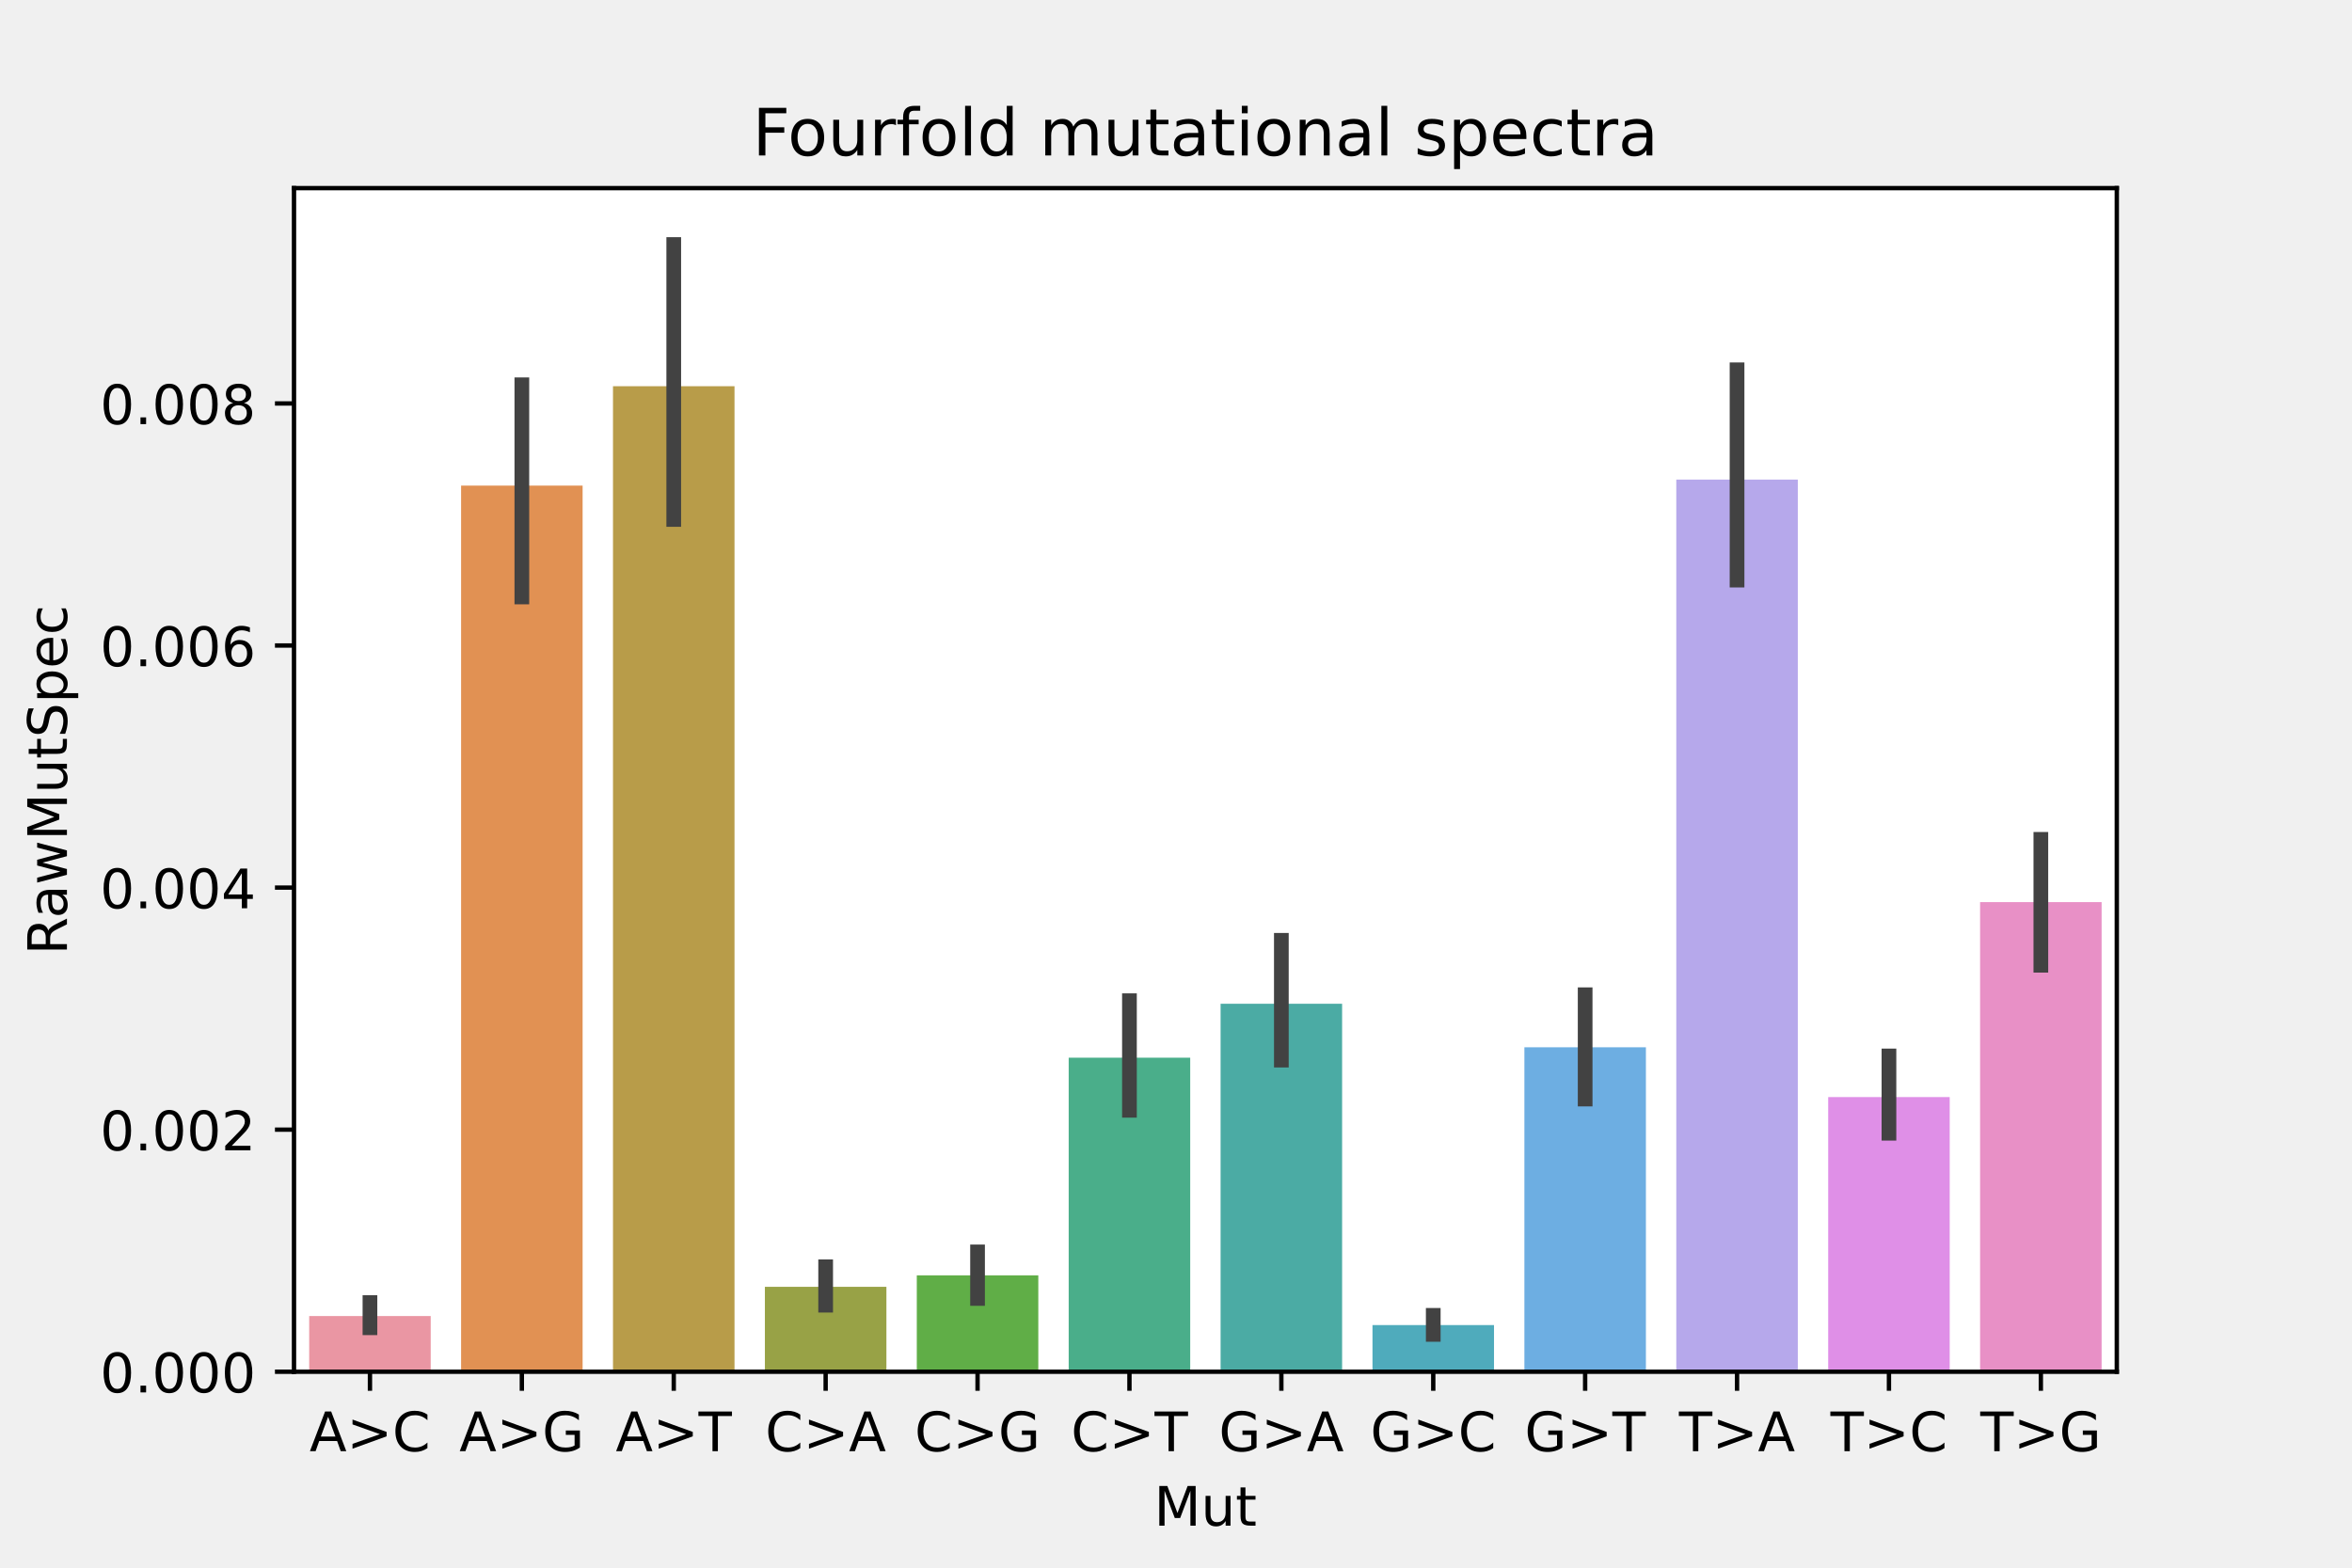
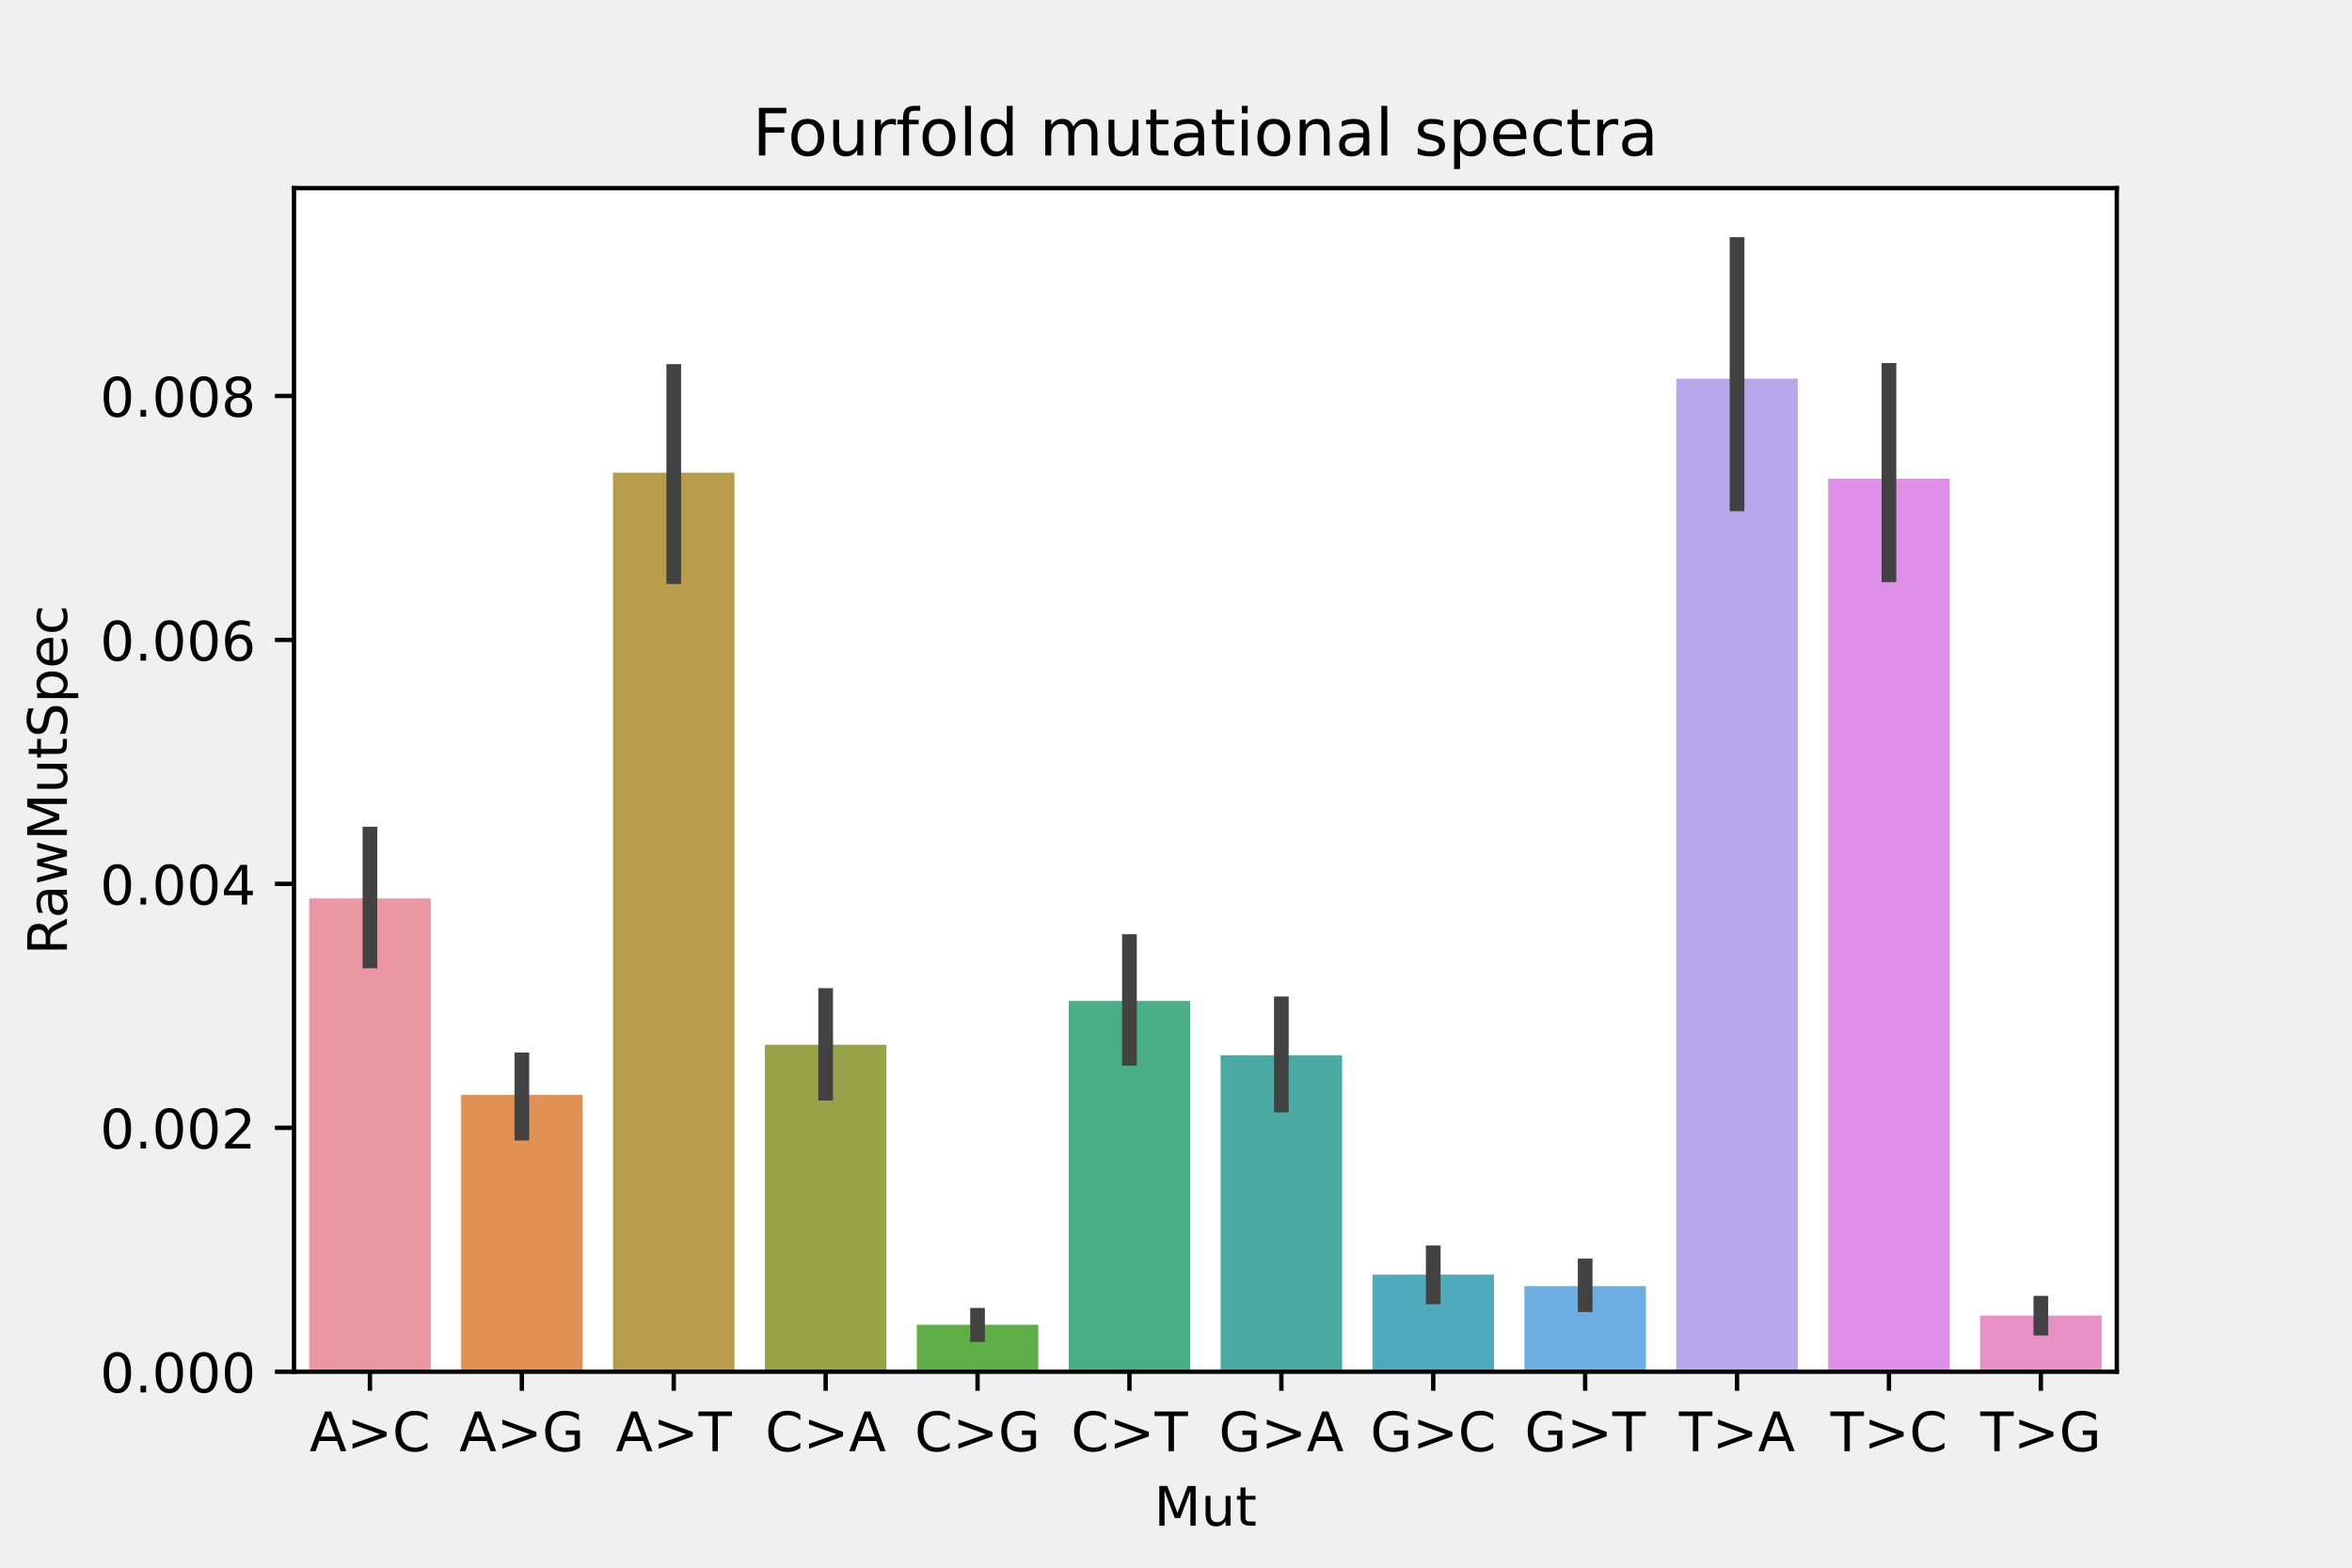
<svg xmlns="http://www.w3.org/2000/svg" xmlns:xlink="http://www.w3.org/1999/xlink" width="432pt" height="288pt" viewBox="0 0 432 288" version="1.1">
  <defs>
    <style type="text/css">*{stroke-linejoin: round; stroke-linecap: butt}</style>
  </defs>
  <g id="figure_1">
    <g id="patch_1">
      <path d="M 0 288  L 432 288  L 432 0  L 0 0  L 0 288  z " style="fill: none" />
    </g>
    <g id="axes_1">
      <g id="patch_2">
        <path d="M 54 252  L 388.8 252  L 388.8 34.56  L 54 34.56  z " style="fill: #ffffff" />
      </g>
      <g id="patch_3">
-         <path d="M 56.79 252  L 79.11 252  L 79.11 241.77  L 56.79 241.77  z " clip-path="url(#p36a9409d57)" style="fill: #ea96a3" />
+         <path d="M 56.79 252  L 79.11 252  L 79.11 165.054  L 56.79 165.054  z " clip-path="url(#p5a1954de8c)" style="fill: #ea96a3" />
      </g>
      <g id="patch_4">
-         <path d="M 84.69 252  L 107.01 252  L 107.01 89.209  L 84.69 89.209  z " clip-path="url(#p36a9409d57)" style="fill: #e19153" />
+         <path d="M 84.69 252  L 107.01 252  L 107.01 201.147  L 84.69 201.147  z " clip-path="url(#p5a1954de8c)" style="fill: #e19153" />
      </g>
      <g id="patch_5">
-         <path d="M 112.59 252  L 134.91 252  L 134.91 70.956  L 112.59 70.956  z " clip-path="url(#p36a9409d57)" style="fill: #b89c49" />
+         <path d="M 112.59 252  L 134.91 252  L 134.91 86.834  L 112.59 86.834  z " clip-path="url(#p5a1954de8c)" style="fill: #b89c49" />
      </g>
      <g id="patch_6">
-         <path d="M 140.49 252  L 162.81 252  L 162.81 236.399  L 140.49 236.399  z " clip-path="url(#p36a9409d57)" style="fill: #98a246" />
+         <path d="M 140.49 252  L 162.81 252  L 162.81 191.937  L 140.49 191.937  z " clip-path="url(#p5a1954de8c)" style="fill: #98a246" />
      </g>
      <g id="patch_7">
-         <path d="M 168.39 252  L 190.71 252  L 190.71 234.299  L 168.39 234.299  z " clip-path="url(#p36a9409d57)" style="fill: #60ae47" />
+         <path d="M 168.39 252  L 190.71 252  L 190.71 243.368  L 168.39 243.368  z " clip-path="url(#p5a1954de8c)" style="fill: #60ae47" />
      </g>
      <g id="patch_8">
-         <path d="M 196.29 252  L 218.61 252  L 218.61 194.308  L 196.29 194.308  z " clip-path="url(#p36a9409d57)" style="fill: #4aae8a" />
+         <path d="M 196.29 252  L 218.61 252  L 218.61 183.883  L 196.29 183.883  z " clip-path="url(#p5a1954de8c)" style="fill: #4aae8a" />
      </g>
      <g id="patch_9">
-         <path d="M 224.19 252  L 246.51 252  L 246.51 184.406  L 224.19 184.406  z " clip-path="url(#p36a9409d57)" style="fill: #4baba4" />
+         <path d="M 224.19 252  L 246.51 252  L 246.51 193.862  L 224.19 193.862  z " clip-path="url(#p5a1954de8c)" style="fill: #4baba4" />
      </g>
      <g id="patch_10">
-         <path d="M 252.09 252  L 274.41 252  L 274.41 243.434  L 252.09 243.434  z " clip-path="url(#p36a9409d57)" style="fill: #4fabbc" />
+         <path d="M 252.09 252  L 274.41 252  L 274.41 234.162  L 252.09 234.162  z " clip-path="url(#p5a1954de8c)" style="fill: #4fabbc" />
      </g>
      <g id="patch_11">
-         <path d="M 279.99 252  L 302.31 252  L 302.31 192.398  L 279.99 192.398  z " clip-path="url(#p36a9409d57)" style="fill: #6daee2" />
+         <path d="M 279.99 252  L 302.31 252  L 302.31 236.278  L 279.99 236.278  z " clip-path="url(#p5a1954de8c)" style="fill: #6daee2" />
      </g>
      <g id="patch_12">
-         <path d="M 307.89 252  L 330.21 252  L 330.21 88.1  L 307.89 88.1  z " clip-path="url(#p36a9409d57)" style="fill: #b6a8eb" />
+         <path d="M 307.89 252  L 330.21 252  L 330.21 69.557  L 307.89 69.557  z " clip-path="url(#p5a1954de8c)" style="fill: #b6a8eb" />
      </g>
      <g id="patch_13">
-         <path d="M 335.79 252  L 358.11 252  L 358.11 201.537  L 335.79 201.537  z " clip-path="url(#p36a9409d57)" style="fill: #df8fe7" />
+         <path d="M 335.79 252  L 358.11 252  L 358.11 87.951  L 335.79 87.951  z " clip-path="url(#p5a1954de8c)" style="fill: #df8fe7" />
      </g>
      <g id="patch_14">
-         <path d="M 363.69 252  L 386.01 252  L 386.01 165.721  L 363.69 165.721  z " clip-path="url(#p36a9409d57)" style="fill: #e890c6" />
+         <path d="M 363.69 252  L 386.01 252  L 386.01 241.691  L 363.69 241.691  z " clip-path="url(#p5a1954de8c)" style="fill: #e890c6" />
      </g>
      <g id="matplotlib.axis_1">
        <g id="xtick_1">
          <g id="line2d_1">
            <defs>
-               <path id="m25a765c73e" d="M 0 0  L 0 3.5  " style="stroke: #000000; stroke-width: 0.8" />
+               <path id="m7dcb894be3" d="M 0 0  L 0 3.5  " style="stroke: #000000; stroke-width: 0.8" />
            </defs>
            <g>
-               <use xlink:href="#m25a765c73e" x="67.95" y="252" style="stroke: #000000; stroke-width: 0.8" />
+               <use xlink:href="#m7dcb894be3" x="67.95" y="252" style="stroke: #000000; stroke-width: 0.8" />
            </g>
          </g>
          <g id="text_1">
            <g transform="translate(56.84844 266.5984)scale(0.1 -0.1)">
              <defs>
                <path id="DejaVuSans-41" d="M 2188 4044  L 1331 1722  L 3047 1722  L 2188 4044  z M 1831 4666  L 2547 4666  L 4325 0  L 3669 0  L 3244 1197  L 1141 1197  L 716 0  L 50 0  L 1831 4666  z " transform="scale(0.015625)" />
                <path id="DejaVuSans-3e" d="M 678 3150  L 678 3719  L 4684 2266  L 4684 1747  L 678 294  L 678 863  L 3897 2003  L 678 3150  z " transform="scale(0.015625)" />
                <path id="DejaVuSans-43" d="M 4122 4306  L 4122 3641  Q 3803 3938 3442 4084  Q 3081 4231 2675 4231  Q 1875 4231 1450 3742  Q 1025 3253 1025 2328  Q 1025 1406 1450 917  Q 1875 428 2675 428  Q 3081 428 3442 575  Q 3803 722 4122 1019  L 4122 359  Q 3791 134 3420 21  Q 3050 -91 2638 -91  Q 1578 -91 968 557  Q 359 1206 359 2328  Q 359 3453 968 4101  Q 1578 4750 2638 4750  Q 3056 4750 3426 4639  Q 3797 4528 4122 4306  z " transform="scale(0.015625)" />
              </defs>
              <use xlink:href="#DejaVuSans-41" />
              <use xlink:href="#DejaVuSans-3e" x="68.408" />
              <use xlink:href="#DejaVuSans-43" x="152.197" />
            </g>
          </g>
        </g>
        <g id="xtick_2">
          <g id="line2d_2">
            <g>
-               <use xlink:href="#m25a765c73e" x="95.85" y="252" style="stroke: #000000; stroke-width: 0.8" />
+               <use xlink:href="#m7dcb894be3" x="95.85" y="252" style="stroke: #000000; stroke-width: 0.8" />
            </g>
          </g>
          <g id="text_2">
            <g transform="translate(84.36562 266.5984)scale(0.1 -0.1)">
              <defs>
                <path id="DejaVuSans-47" d="M 3809 666  L 3809 1919  L 2778 1919  L 2778 2438  L 4434 2438  L 4434 434  Q 4069 175 3628 42  Q 3188 -91 2688 -91  Q 1594 -91 976 548  Q 359 1188 359 2328  Q 359 3472 976 4111  Q 1594 4750 2688 4750  Q 3144 4750 3555 4637  Q 3966 4525 4313 4306  L 4313 3634  Q 3963 3931 3569 4081  Q 3175 4231 2741 4231  Q 1884 4231 1454 3753  Q 1025 3275 1025 2328  Q 1025 1384 1454 906  Q 1884 428 2741 428  Q 3075 428 3337 486  Q 3600 544 3809 666  z " transform="scale(0.015625)" />
              </defs>
              <use xlink:href="#DejaVuSans-41" />
              <use xlink:href="#DejaVuSans-3e" x="68.408" />
              <use xlink:href="#DejaVuSans-47" x="152.197" />
            </g>
          </g>
        </g>
        <g id="xtick_3">
          <g id="line2d_3">
            <g>
-               <use xlink:href="#m25a765c73e" x="123.75" y="252" style="stroke: #000000; stroke-width: 0.8" />
+               <use xlink:href="#m7dcb894be3" x="123.75" y="252" style="stroke: #000000; stroke-width: 0.8" />
            </g>
          </g>
          <g id="text_3">
            <g transform="translate(113.0859 266.5984)scale(0.1 -0.1)">
              <defs>
                <path id="DejaVuSans-54" d="M -19 4666  L 3928 4666  L 3928 4134  L 2272 4134  L 2272 0  L 1638 0  L 1638 4134  L -19 4134  L -19 4666  z " transform="scale(0.015625)" />
              </defs>
              <use xlink:href="#DejaVuSans-41" />
              <use xlink:href="#DejaVuSans-3e" x="68.408" />
              <use xlink:href="#DejaVuSans-54" x="152.197" />
            </g>
          </g>
        </g>
        <g id="xtick_4">
          <g id="line2d_4">
            <g>
-               <use xlink:href="#m25a765c73e" x="151.65" y="252" style="stroke: #000000; stroke-width: 0.8" />
+               <use xlink:href="#m7dcb894be3" x="151.65" y="252" style="stroke: #000000; stroke-width: 0.8" />
            </g>
          </g>
          <g id="text_4">
            <g transform="translate(140.5484 266.5984)scale(0.1 -0.1)">
              <use xlink:href="#DejaVuSans-43" />
              <use xlink:href="#DejaVuSans-3e" x="69.824" />
              <use xlink:href="#DejaVuSans-41" x="153.613" />
            </g>
          </g>
        </g>
        <g id="xtick_5">
          <g id="line2d_5">
            <g>
-               <use xlink:href="#m25a765c73e" x="179.55" y="252" style="stroke: #000000; stroke-width: 0.8" />
+               <use xlink:href="#m7dcb894be3" x="179.55" y="252" style="stroke: #000000; stroke-width: 0.8" />
            </g>
          </g>
          <g id="text_5">
            <g transform="translate(167.9945 266.5984)scale(0.1 -0.1)">
              <use xlink:href="#DejaVuSans-43" />
              <use xlink:href="#DejaVuSans-3e" x="69.824" />
              <use xlink:href="#DejaVuSans-47" x="153.613" />
            </g>
          </g>
        </g>
        <g id="xtick_6">
          <g id="line2d_6">
            <g>
-               <use xlink:href="#m25a765c73e" x="207.45" y="252" style="stroke: #000000; stroke-width: 0.8" />
+               <use xlink:href="#m7dcb894be3" x="207.45" y="252" style="stroke: #000000; stroke-width: 0.8" />
            </g>
          </g>
          <g id="text_6">
            <g transform="translate(196.7148 266.5984)scale(0.1 -0.1)">
              <use xlink:href="#DejaVuSans-43" />
              <use xlink:href="#DejaVuSans-3e" x="69.824" />
              <use xlink:href="#DejaVuSans-54" x="153.613" />
            </g>
          </g>
        </g>
        <g id="xtick_7">
          <g id="line2d_7">
            <g>
-               <use xlink:href="#m25a765c73e" x="235.35" y="252" style="stroke: #000000; stroke-width: 0.8" />
+               <use xlink:href="#m7dcb894be3" x="235.35" y="252" style="stroke: #000000; stroke-width: 0.8" />
            </g>
          </g>
          <g id="text_7">
            <g transform="translate(223.8656 266.5984)scale(0.1 -0.1)">
              <use xlink:href="#DejaVuSans-47" />
              <use xlink:href="#DejaVuSans-3e" x="77.49" />
              <use xlink:href="#DejaVuSans-41" x="161.279" />
            </g>
          </g>
        </g>
        <g id="xtick_8">
          <g id="line2d_8">
            <g>
-               <use xlink:href="#m25a765c73e" x="263.25" y="252" style="stroke: #000000; stroke-width: 0.8" />
+               <use xlink:href="#m7dcb894be3" x="263.25" y="252" style="stroke: #000000; stroke-width: 0.8" />
            </g>
          </g>
          <g id="text_8">
            <g transform="translate(251.6945 266.5984)scale(0.1 -0.1)">
              <use xlink:href="#DejaVuSans-47" />
              <use xlink:href="#DejaVuSans-3e" x="77.49" />
              <use xlink:href="#DejaVuSans-43" x="161.279" />
            </g>
          </g>
        </g>
        <g id="xtick_9">
          <g id="line2d_9">
            <g>
-               <use xlink:href="#m25a765c73e" x="291.15" y="252" style="stroke: #000000; stroke-width: 0.8" />
+               <use xlink:href="#m7dcb894be3" x="291.15" y="252" style="stroke: #000000; stroke-width: 0.8" />
            </g>
          </g>
          <g id="text_9">
            <g transform="translate(280.032 266.5984)scale(0.1 -0.1)">
              <use xlink:href="#DejaVuSans-47" />
              <use xlink:href="#DejaVuSans-3e" x="77.49" />
              <use xlink:href="#DejaVuSans-54" x="161.279" />
            </g>
          </g>
        </g>
        <g id="xtick_10">
          <g id="line2d_10">
            <g>
-               <use xlink:href="#m25a765c73e" x="319.05" y="252" style="stroke: #000000; stroke-width: 0.8" />
+               <use xlink:href="#m7dcb894be3" x="319.05" y="252" style="stroke: #000000; stroke-width: 0.8" />
            </g>
          </g>
          <g id="text_10">
            <g transform="translate(308.3859 266.5984)scale(0.1 -0.1)">
              <use xlink:href="#DejaVuSans-54" />
              <use xlink:href="#DejaVuSans-3e" x="61.084" />
              <use xlink:href="#DejaVuSans-41" x="144.873" />
            </g>
          </g>
        </g>
        <g id="xtick_11">
          <g id="line2d_11">
            <g>
-               <use xlink:href="#m25a765c73e" x="346.95" y="252" style="stroke: #000000; stroke-width: 0.8" />
+               <use xlink:href="#m7dcb894be3" x="346.95" y="252" style="stroke: #000000; stroke-width: 0.8" />
            </g>
          </g>
          <g id="text_11">
            <g transform="translate(336.2148 266.5984)scale(0.1 -0.1)">
              <use xlink:href="#DejaVuSans-54" />
              <use xlink:href="#DejaVuSans-3e" x="61.084" />
              <use xlink:href="#DejaVuSans-43" x="144.873" />
            </g>
          </g>
        </g>
        <g id="xtick_12">
          <g id="line2d_12">
            <g>
-               <use xlink:href="#m25a765c73e" x="374.85" y="252" style="stroke: #000000; stroke-width: 0.8" />
+               <use xlink:href="#m7dcb894be3" x="374.85" y="252" style="stroke: #000000; stroke-width: 0.8" />
            </g>
          </g>
          <g id="text_12">
            <g transform="translate(363.732 266.5984)scale(0.1 -0.1)">
              <use xlink:href="#DejaVuSans-54" />
              <use xlink:href="#DejaVuSans-3e" x="61.084" />
              <use xlink:href="#DejaVuSans-47" x="144.873" />
            </g>
          </g>
        </g>
        <g id="text_13">
          <g transform="translate(211.957 280.2766)scale(0.1 -0.1)">
            <defs>
              <path id="DejaVuSans-4d" d="M 628 4666  L 1569 4666  L 2759 1491  L 3956 4666  L 4897 4666  L 4897 0  L 4281 0  L 4281 4097  L 3078 897  L 2444 897  L 1241 4097  L 1241 0  L 628 0  L 628 4666  z " transform="scale(0.015625)" />
              <path id="DejaVuSans-75" d="M 544 1381  L 544 3500  L 1119 3500  L 1119 1403  Q 1119 906 1312 657  Q 1506 409 1894 409  Q 2359 409 2629 706  Q 2900 1003 2900 1516  L 2900 3500  L 3475 3500  L 3475 0  L 2900 0  L 2900 538  Q 2691 219 2414 64  Q 2138 -91 1772 -91  Q 1169 -91 856 284  Q 544 659 544 1381  z M 1991 3584  L 1991 3584  z " transform="scale(0.015625)" />
              <path id="DejaVuSans-74" d="M 1172 4494  L 1172 3500  L 2356 3500  L 2356 3053  L 1172 3053  L 1172 1153  Q 1172 725 1289 603  Q 1406 481 1766 481  L 2356 481  L 2356 0  L 1766 0  Q 1100 0 847 248  Q 594 497 594 1153  L 594 3053  L 172 3053  L 172 3500  L 594 3500  L 594 4494  L 1172 4494  z " transform="scale(0.015625)" />
            </defs>
            <use xlink:href="#DejaVuSans-4d" />
            <use xlink:href="#DejaVuSans-75" x="86.279" />
            <use xlink:href="#DejaVuSans-74" x="149.658" />
          </g>
        </g>
      </g>
      <g id="matplotlib.axis_2">
        <g id="ytick_1">
          <g id="line2d_13">
            <defs>
-               <path id="m5291792d35" d="M 0 0  L -3.5 0  " style="stroke: #000000; stroke-width: 0.8" />
+               <path id="md2669fe98a" d="M 0 0  L -3.5 0  " style="stroke: #000000; stroke-width: 0.8" />
            </defs>
            <g>
-               <use xlink:href="#m5291792d35" x="54" y="252" style="stroke: #000000; stroke-width: 0.8" />
+               <use xlink:href="#md2669fe98a" x="54" y="252" style="stroke: #000000; stroke-width: 0.8" />
            </g>
          </g>
          <g id="text_14">
            <g transform="translate(18.37187 255.7992)scale(0.1 -0.1)">
              <defs>
                <path id="DejaVuSans-30" d="M 2034 4250  Q 1547 4250 1301 3770  Q 1056 3291 1056 2328  Q 1056 1369 1301 889  Q 1547 409 2034 409  Q 2525 409 2770 889  Q 3016 1369 3016 2328  Q 3016 3291 2770 3770  Q 2525 4250 2034 4250  z M 2034 4750  Q 2819 4750 3233 4129  Q 3647 3509 3647 2328  Q 3647 1150 3233 529  Q 2819 -91 2034 -91  Q 1250 -91 836 529  Q 422 1150 422 2328  Q 422 3509 836 4129  Q 1250 4750 2034 4750  z " transform="scale(0.015625)" />
                <path id="DejaVuSans-2e" d="M 684 794  L 1344 794  L 1344 0  L 684 0  L 684 794  z " transform="scale(0.015625)" />
              </defs>
              <use xlink:href="#DejaVuSans-30" />
              <use xlink:href="#DejaVuSans-2e" x="63.623" />
              <use xlink:href="#DejaVuSans-30" x="95.41" />
              <use xlink:href="#DejaVuSans-30" x="159.033" />
              <use xlink:href="#DejaVuSans-30" x="222.656" />
            </g>
          </g>
        </g>
        <g id="ytick_2">
          <g id="line2d_14">
            <g>
-               <use xlink:href="#m5291792d35" x="54" y="207.529" style="stroke: #000000; stroke-width: 0.8" />
+               <use xlink:href="#md2669fe98a" x="54" y="207.186" style="stroke: #000000; stroke-width: 0.8" />
            </g>
          </g>
          <g id="text_15">
-             <g transform="translate(18.37187 211.3286)scale(0.1 -0.1)">
+             <g transform="translate(18.37187 210.985)scale(0.1 -0.1)">
              <defs>
                <path id="DejaVuSans-32" d="M 1228 531  L 3431 531  L 3431 0  L 469 0  L 469 531  Q 828 903 1448 1529  Q 2069 2156 2228 2338  Q 2531 2678 2651 2914  Q 2772 3150 2772 3378  Q 2772 3750 2511 3984  Q 2250 4219 1831 4219  Q 1534 4219 1204 4116  Q 875 4013 500 3803  L 500 4441  Q 881 4594 1212 4672  Q 1544 4750 1819 4750  Q 2544 4750 2975 4387  Q 3406 4025 3406 3419  Q 3406 3131 3298 2873  Q 3191 2616 2906 2266  Q 2828 2175 2409 1742  Q 1991 1309 1228 531  z " transform="scale(0.015625)" />
              </defs>
              <use xlink:href="#DejaVuSans-30" />
              <use xlink:href="#DejaVuSans-2e" x="63.623" />
              <use xlink:href="#DejaVuSans-30" x="95.41" />
              <use xlink:href="#DejaVuSans-30" x="159.033" />
              <use xlink:href="#DejaVuSans-32" x="222.656" />
            </g>
          </g>
        </g>
        <g id="ytick_3">
          <g id="line2d_15">
            <g>
-               <use xlink:href="#m5291792d35" x="54" y="163.059" style="stroke: #000000; stroke-width: 0.8" />
+               <use xlink:href="#md2669fe98a" x="54" y="162.372" style="stroke: #000000; stroke-width: 0.8" />
            </g>
          </g>
          <g id="text_16">
-             <g transform="translate(18.37187 166.8581)scale(0.1 -0.1)">
+             <g transform="translate(18.37187 166.1707)scale(0.1 -0.1)">
              <defs>
                <path id="DejaVuSans-34" d="M 2419 4116  L 825 1625  L 2419 1625  L 2419 4116  z M 2253 4666  L 3047 4666  L 3047 1625  L 3713 1625  L 3713 1100  L 3047 1100  L 3047 0  L 2419 0  L 2419 1100  L 313 1100  L 313 1709  L 2253 4666  z " transform="scale(0.015625)" />
              </defs>
              <use xlink:href="#DejaVuSans-30" />
              <use xlink:href="#DejaVuSans-2e" x="63.623" />
              <use xlink:href="#DejaVuSans-30" x="95.41" />
              <use xlink:href="#DejaVuSans-30" x="159.033" />
              <use xlink:href="#DejaVuSans-34" x="222.656" />
            </g>
          </g>
        </g>
        <g id="ytick_4">
          <g id="line2d_16">
            <g>
-               <use xlink:href="#m5291792d35" x="54" y="118.588" style="stroke: #000000; stroke-width: 0.8" />
+               <use xlink:href="#md2669fe98a" x="54" y="117.557" style="stroke: #000000; stroke-width: 0.8" />
            </g>
          </g>
          <g id="text_17">
-             <g transform="translate(18.37187 122.3875)scale(0.1 -0.1)">
+             <g transform="translate(18.37187 121.3565)scale(0.1 -0.1)">
              <defs>
                <path id="DejaVuSans-36" d="M 2113 2584  Q 1688 2584 1439 2293  Q 1191 2003 1191 1497  Q 1191 994 1439 701  Q 1688 409 2113 409  Q 2538 409 2786 701  Q 3034 994 3034 1497  Q 3034 2003 2786 2293  Q 2538 2584 2113 2584  z M 3366 4563  L 3366 3988  Q 3128 4100 2886 4159  Q 2644 4219 2406 4219  Q 1781 4219 1451 3797  Q 1122 3375 1075 2522  Q 1259 2794 1537 2939  Q 1816 3084 2150 3084  Q 2853 3084 3261 2657  Q 3669 2231 3669 1497  Q 3669 778 3244 343  Q 2819 -91 2113 -91  Q 1303 -91 875 529  Q 447 1150 447 2328  Q 447 3434 972 4092  Q 1497 4750 2381 4750  Q 2619 4750 2861 4703  Q 3103 4656 3366 4563  z " transform="scale(0.015625)" />
              </defs>
              <use xlink:href="#DejaVuSans-30" />
              <use xlink:href="#DejaVuSans-2e" x="63.623" />
              <use xlink:href="#DejaVuSans-30" x="95.41" />
              <use xlink:href="#DejaVuSans-30" x="159.033" />
              <use xlink:href="#DejaVuSans-36" x="222.656" />
            </g>
          </g>
        </g>
        <g id="ytick_5">
          <g id="line2d_17">
            <g>
-               <use xlink:href="#m5291792d35" x="54" y="74.118" style="stroke: #000000; stroke-width: 0.8" />
+               <use xlink:href="#md2669fe98a" x="54" y="72.743" style="stroke: #000000; stroke-width: 0.8" />
            </g>
          </g>
          <g id="text_18">
-             <g transform="translate(18.37187 77.9169)scale(0.1 -0.1)">
+             <g transform="translate(18.37187 76.54224)scale(0.1 -0.1)">
              <defs>
                <path id="DejaVuSans-38" d="M 2034 2216  Q 1584 2216 1326 1975  Q 1069 1734 1069 1313  Q 1069 891 1326 650  Q 1584 409 2034 409  Q 2484 409 2743 651  Q 3003 894 3003 1313  Q 3003 1734 2745 1975  Q 2488 2216 2034 2216  z M 1403 2484  Q 997 2584 770 2862  Q 544 3141 544 3541  Q 544 4100 942 4425  Q 1341 4750 2034 4750  Q 2731 4750 3128 4425  Q 3525 4100 3525 3541  Q 3525 3141 3298 2862  Q 3072 2584 2669 2484  Q 3125 2378 3379 2068  Q 3634 1759 3634 1313  Q 3634 634 3220 271  Q 2806 -91 2034 -91  Q 1263 -91 848 271  Q 434 634 434 1313  Q 434 1759 690 2068  Q 947 2378 1403 2484  z M 1172 3481  Q 1172 3119 1398 2916  Q 1625 2713 2034 2713  Q 2441 2713 2670 2916  Q 2900 3119 2900 3481  Q 2900 3844 2670 4047  Q 2441 4250 2034 4250  Q 1625 4250 1398 4047  Q 1172 3844 1172 3481  z " transform="scale(0.015625)" />
              </defs>
              <use xlink:href="#DejaVuSans-30" />
              <use xlink:href="#DejaVuSans-2e" x="63.623" />
              <use xlink:href="#DejaVuSans-30" x="95.41" />
              <use xlink:href="#DejaVuSans-30" x="159.033" />
              <use xlink:href="#DejaVuSans-38" x="222.656" />
            </g>
          </g>
        </g>
        <g id="text_19">
          <g transform="translate(12.29219 175.412)rotate(-90)scale(0.1 -0.1)">
            <defs>
              <path id="DejaVuSans-52" d="M 2841 2188  Q 3044 2119 3236 1894  Q 3428 1669 3622 1275  L 4263 0  L 3584 0  L 2988 1197  Q 2756 1666 2539 1819  Q 2322 1972 1947 1972  L 1259 1972  L 1259 0  L 628 0  L 628 4666  L 2053 4666  Q 2853 4666 3247 4331  Q 3641 3997 3641 3322  Q 3641 2881 3436 2590  Q 3231 2300 2841 2188  z M 1259 4147  L 1259 2491  L 2053 2491  Q 2509 2491 2742 2702  Q 2975 2913 2975 3322  Q 2975 3731 2742 3939  Q 2509 4147 2053 4147  L 1259 4147  z " transform="scale(0.015625)" />
              <path id="DejaVuSans-61" d="M 2194 1759  Q 1497 1759 1228 1600  Q 959 1441 959 1056  Q 959 750 1161 570  Q 1363 391 1709 391  Q 2188 391 2477 730  Q 2766 1069 2766 1631  L 2766 1759  L 2194 1759  z M 3341 1997  L 3341 0  L 2766 0  L 2766 531  Q 2569 213 2275 61  Q 1981 -91 1556 -91  Q 1019 -91 701 211  Q 384 513 384 1019  Q 384 1609 779 1909  Q 1175 2209 1959 2209  L 2766 2209  L 2766 2266  Q 2766 2663 2505 2880  Q 2244 3097 1772 3097  Q 1472 3097 1187 3025  Q 903 2953 641 2809  L 641 3341  Q 956 3463 1253 3523  Q 1550 3584 1831 3584  Q 2591 3584 2966 3190  Q 3341 2797 3341 1997  z " transform="scale(0.015625)" />
              <path id="DejaVuSans-77" d="M 269 3500  L 844 3500  L 1563 769  L 2278 3500  L 2956 3500  L 3675 769  L 4391 3500  L 4966 3500  L 4050 0  L 3372 0  L 2619 2869  L 1863 0  L 1184 0  L 269 3500  z " transform="scale(0.015625)" />
              <path id="DejaVuSans-53" d="M 3425 4513  L 3425 3897  Q 3066 4069 2747 4153  Q 2428 4238 2131 4238  Q 1616 4238 1336 4038  Q 1056 3838 1056 3469  Q 1056 3159 1242 3001  Q 1428 2844 1947 2747  L 2328 2669  Q 3034 2534 3370 2195  Q 3706 1856 3706 1288  Q 3706 609 3251 259  Q 2797 -91 1919 -91  Q 1588 -91 1214 -16  Q 841 59 441 206  L 441 856  Q 825 641 1194 531  Q 1563 422 1919 422  Q 2459 422 2753 634  Q 3047 847 3047 1241  Q 3047 1584 2836 1778  Q 2625 1972 2144 2069  L 1759 2144  Q 1053 2284 737 2584  Q 422 2884 422 3419  Q 422 4038 858 4394  Q 1294 4750 2059 4750  Q 2388 4750 2728 4690  Q 3069 4631 3425 4513  z " transform="scale(0.015625)" />
              <path id="DejaVuSans-70" d="M 1159 525  L 1159 -1331  L 581 -1331  L 581 3500  L 1159 3500  L 1159 2969  Q 1341 3281 1617 3432  Q 1894 3584 2278 3584  Q 2916 3584 3314 3078  Q 3713 2572 3713 1747  Q 3713 922 3314 415  Q 2916 -91 2278 -91  Q 1894 -91 1617 61  Q 1341 213 1159 525  z M 3116 1747  Q 3116 2381 2855 2742  Q 2594 3103 2138 3103  Q 1681 3103 1420 2742  Q 1159 2381 1159 1747  Q 1159 1113 1420 752  Q 1681 391 2138 391  Q 2594 391 2855 752  Q 3116 1113 3116 1747  z " transform="scale(0.015625)" />
              <path id="DejaVuSans-65" d="M 3597 1894  L 3597 1613  L 953 1613  Q 991 1019 1311 708  Q 1631 397 2203 397  Q 2534 397 2845 478  Q 3156 559 3463 722  L 3463 178  Q 3153 47 2828 -22  Q 2503 -91 2169 -91  Q 1331 -91 842 396  Q 353 884 353 1716  Q 353 2575 817 3079  Q 1281 3584 2069 3584  Q 2775 3584 3186 3129  Q 3597 2675 3597 1894  z M 3022 2063  Q 3016 2534 2758 2815  Q 2500 3097 2075 3097  Q 1594 3097 1305 2825  Q 1016 2553 972 2059  L 3022 2063  z " transform="scale(0.015625)" />
              <path id="DejaVuSans-63" d="M 3122 3366  L 3122 2828  Q 2878 2963 2633 3030  Q 2388 3097 2138 3097  Q 1578 3097 1268 2742  Q 959 2388 959 1747  Q 959 1106 1268 751  Q 1578 397 2138 397  Q 2388 397 2633 464  Q 2878 531 3122 666  L 3122 134  Q 2881 22 2623 -34  Q 2366 -91 2075 -91  Q 1284 -91 818 406  Q 353 903 353 1747  Q 353 2603 823 3093  Q 1294 3584 2113 3584  Q 2378 3584 2631 3529  Q 2884 3475 3122 3366  z " transform="scale(0.015625)" />
            </defs>
            <use xlink:href="#DejaVuSans-52" />
            <use xlink:href="#DejaVuSans-61" x="67.232" />
            <use xlink:href="#DejaVuSans-77" x="128.512" />
            <use xlink:href="#DejaVuSans-4d" x="210.299" />
            <use xlink:href="#DejaVuSans-75" x="296.578" />
            <use xlink:href="#DejaVuSans-74" x="359.957" />
            <use xlink:href="#DejaVuSans-53" x="399.166" />
            <use xlink:href="#DejaVuSans-70" x="462.643" />
            <use xlink:href="#DejaVuSans-65" x="526.119" />
            <use xlink:href="#DejaVuSans-63" x="587.643" />
          </g>
        </g>
      </g>
      <g id="line2d_18">
-         <path d="M 67.95 243.925  L 67.95 239.292  " clip-path="url(#p36a9409d57)" style="fill: none; stroke: #424242; stroke-width: 2.7; stroke-linecap: square" />
+         <path d="M 67.95 176.535  L 67.95 153.228  " clip-path="url(#p5a1954de8c)" style="fill: none; stroke: #424242; stroke-width: 2.7; stroke-linecap: square" />
      </g>
      <g id="line2d_19">
-         <path d="M 95.85 109.671  L 95.85 70.687  " clip-path="url(#p36a9409d57)" style="fill: none; stroke: #424242; stroke-width: 2.7; stroke-linecap: square" />
+         <path d="M 95.85 208.176  L 95.85 194.709  " clip-path="url(#p5a1954de8c)" style="fill: none; stroke: #424242; stroke-width: 2.7; stroke-linecap: square" />
      </g>
      <g id="line2d_20">
-         <path d="M 123.75 95.43  L 123.75 44.914  " clip-path="url(#p36a9409d57)" style="fill: none; stroke: #424242; stroke-width: 2.7; stroke-linecap: square" />
+         <path d="M 123.75 105.931  L 123.75 68.245  " clip-path="url(#p5a1954de8c)" style="fill: none; stroke: #424242; stroke-width: 2.7; stroke-linecap: square" />
      </g>
      <g id="line2d_21">
-         <path d="M 151.65 239.77  L 151.65 232.722  " clip-path="url(#p36a9409d57)" style="fill: none; stroke: #424242; stroke-width: 2.7; stroke-linecap: square" />
+         <path d="M 151.65 200.825  L 151.65 182.878  " clip-path="url(#p5a1954de8c)" style="fill: none; stroke: #424242; stroke-width: 2.7; stroke-linecap: square" />
      </g>
      <g id="line2d_22">
-         <path d="M 179.55 238.546  L 179.55 229.983  " clip-path="url(#p36a9409d57)" style="fill: none; stroke: #424242; stroke-width: 2.7; stroke-linecap: square" />
+         <path d="M 179.55 245.18  L 179.55 241.631  " clip-path="url(#p5a1954de8c)" style="fill: none; stroke: #424242; stroke-width: 2.7; stroke-linecap: square" />
      </g>
      <g id="line2d_23">
-         <path d="M 207.45 203.968  L 207.45 183.844  " clip-path="url(#p36a9409d57)" style="fill: none; stroke: #424242; stroke-width: 2.7; stroke-linecap: square" />
+         <path d="M 207.45 194.421  L 207.45 172.972  " clip-path="url(#p5a1954de8c)" style="fill: none; stroke: #424242; stroke-width: 2.7; stroke-linecap: square" />
      </g>
      <g id="line2d_24">
-         <path d="M 235.35 194.753  L 235.35 172.748  " clip-path="url(#p36a9409d57)" style="fill: none; stroke: #424242; stroke-width: 2.7; stroke-linecap: square" />
+         <path d="M 235.35 203.012  L 235.35 184.419  " clip-path="url(#p5a1954de8c)" style="fill: none; stroke: #424242; stroke-width: 2.7; stroke-linecap: square" />
      </g>
      <g id="line2d_25">
-         <path d="M 263.25 245.14  L 263.25 241.642  " clip-path="url(#p36a9409d57)" style="fill: none; stroke: #424242; stroke-width: 2.7; stroke-linecap: square" />
+         <path d="M 263.25 238.248  L 263.25 230.155  " clip-path="url(#p5a1954de8c)" style="fill: none; stroke: #424242; stroke-width: 2.7; stroke-linecap: square" />
      </g>
      <g id="line2d_26">
-         <path d="M 291.15 201.905  L 291.15 182.749  " clip-path="url(#p36a9409d57)" style="fill: none; stroke: #424242; stroke-width: 2.7; stroke-linecap: square" />
+         <path d="M 291.15 239.678  L 291.15 232.571  " clip-path="url(#p5a1954de8c)" style="fill: none; stroke: #424242; stroke-width: 2.7; stroke-linecap: square" />
      </g>
      <g id="line2d_27">
-         <path d="M 319.05 106.574  L 319.05 67.936  " clip-path="url(#p36a9409d57)" style="fill: none; stroke: #424242; stroke-width: 2.7; stroke-linecap: square" />
+         <path d="M 319.05 92.566  L 319.05 44.914  " clip-path="url(#p5a1954de8c)" style="fill: none; stroke: #424242; stroke-width: 2.7; stroke-linecap: square" />
      </g>
      <g id="line2d_28">
-         <path d="M 346.95 208.182  L 346.95 193.988  " clip-path="url(#p36a9409d57)" style="fill: none; stroke: #424242; stroke-width: 2.7; stroke-linecap: square" />
+         <path d="M 346.95 105.589  L 346.95 68.051  " clip-path="url(#p5a1954de8c)" style="fill: none; stroke: #424242; stroke-width: 2.7; stroke-linecap: square" />
      </g>
      <g id="line2d_29">
-         <path d="M 374.85 177.322  L 374.85 154.203  " clip-path="url(#p36a9409d57)" style="fill: none; stroke: #424242; stroke-width: 2.7; stroke-linecap: square" />
+         <path d="M 374.85 243.985  L 374.85 239.406  " clip-path="url(#p5a1954de8c)" style="fill: none; stroke: #424242; stroke-width: 2.7; stroke-linecap: square" />
      </g>
      <g id="patch_15">
        <path d="M 54 252  L 54 34.56  " style="fill: none; stroke: #000000; stroke-width: 0.8; stroke-linejoin: miter; stroke-linecap: square" />
      </g>
      <g id="patch_16">
        <path d="M 388.8 252  L 388.8 34.56  " style="fill: none; stroke: #000000; stroke-width: 0.8; stroke-linejoin: miter; stroke-linecap: square" />
      </g>
      <g id="patch_17">
        <path d="M 54 252  L 388.8 252  " style="fill: none; stroke: #000000; stroke-width: 0.8; stroke-linejoin: miter; stroke-linecap: square" />
      </g>
      <g id="patch_18">
        <path d="M 54 34.56  L 388.8 34.56  " style="fill: none; stroke: #000000; stroke-width: 0.8; stroke-linejoin: miter; stroke-linecap: square" />
      </g>
      <g id="text_20">
        <g transform="translate(138.2194 28.56)scale(0.12 -0.12)">
          <defs>
            <path id="DejaVuSans-46" d="M 628 4666  L 3309 4666  L 3309 4134  L 1259 4134  L 1259 2759  L 3109 2759  L 3109 2228  L 1259 2228  L 1259 0  L 628 0  L 628 4666  z " transform="scale(0.015625)" />
            <path id="DejaVuSans-6f" d="M 1959 3097  Q 1497 3097 1228 2736  Q 959 2375 959 1747  Q 959 1119 1226 758  Q 1494 397 1959 397  Q 2419 397 2687 759  Q 2956 1122 2956 1747  Q 2956 2369 2687 2733  Q 2419 3097 1959 3097  z M 1959 3584  Q 2709 3584 3137 3096  Q 3566 2609 3566 1747  Q 3566 888 3137 398  Q 2709 -91 1959 -91  Q 1206 -91 779 398  Q 353 888 353 1747  Q 353 2609 779 3096  Q 1206 3584 1959 3584  z " transform="scale(0.015625)" />
            <path id="DejaVuSans-72" d="M 2631 2963  Q 2534 3019 2420 3045  Q 2306 3072 2169 3072  Q 1681 3072 1420 2755  Q 1159 2438 1159 1844  L 1159 0  L 581 0  L 581 3500  L 1159 3500  L 1159 2956  Q 1341 3275 1631 3429  Q 1922 3584 2338 3584  Q 2397 3584 2469 3576  Q 2541 3569 2628 3553  L 2631 2963  z " transform="scale(0.015625)" />
            <path id="DejaVuSans-66" d="M 2375 4863  L 2375 4384  L 1825 4384  Q 1516 4384 1395 4259  Q 1275 4134 1275 3809  L 1275 3500  L 2222 3500  L 2222 3053  L 1275 3053  L 1275 0  L 697 0  L 697 3053  L 147 3053  L 147 3500  L 697 3500  L 697 3744  Q 697 4328 969 4595  Q 1241 4863 1831 4863  L 2375 4863  z " transform="scale(0.015625)" />
            <path id="DejaVuSans-6c" d="M 603 4863  L 1178 4863  L 1178 0  L 603 0  L 603 4863  z " transform="scale(0.015625)" />
            <path id="DejaVuSans-64" d="M 2906 2969  L 2906 4863  L 3481 4863  L 3481 0  L 2906 0  L 2906 525  Q 2725 213 2448 61  Q 2172 -91 1784 -91  Q 1150 -91 751 415  Q 353 922 353 1747  Q 353 2572 751 3078  Q 1150 3584 1784 3584  Q 2172 3584 2448 3432  Q 2725 3281 2906 2969  z M 947 1747  Q 947 1113 1208 752  Q 1469 391 1925 391  Q 2381 391 2643 752  Q 2906 1113 2906 1747  Q 2906 2381 2643 2742  Q 2381 3103 1925 3103  Q 1469 3103 1208 2742  Q 947 2381 947 1747  z " transform="scale(0.015625)" />
            <path id="DejaVuSans-20" transform="scale(0.015625)" />
            <path id="DejaVuSans-6d" d="M 3328 2828  Q 3544 3216 3844 3400  Q 4144 3584 4550 3584  Q 5097 3584 5394 3201  Q 5691 2819 5691 2113  L 5691 0  L 5113 0  L 5113 2094  Q 5113 2597 4934 2840  Q 4756 3084 4391 3084  Q 3944 3084 3684 2787  Q 3425 2491 3425 1978  L 3425 0  L 2847 0  L 2847 2094  Q 2847 2600 2669 2842  Q 2491 3084 2119 3084  Q 1678 3084 1418 2786  Q 1159 2488 1159 1978  L 1159 0  L 581 0  L 581 3500  L 1159 3500  L 1159 2956  Q 1356 3278 1631 3431  Q 1906 3584 2284 3584  Q 2666 3584 2933 3390  Q 3200 3197 3328 2828  z " transform="scale(0.015625)" />
            <path id="DejaVuSans-69" d="M 603 3500  L 1178 3500  L 1178 0  L 603 0  L 603 3500  z M 603 4863  L 1178 4863  L 1178 4134  L 603 4134  L 603 4863  z " transform="scale(0.015625)" />
            <path id="DejaVuSans-6e" d="M 3513 2113  L 3513 0  L 2938 0  L 2938 2094  Q 2938 2591 2744 2837  Q 2550 3084 2163 3084  Q 1697 3084 1428 2787  Q 1159 2491 1159 1978  L 1159 0  L 581 0  L 581 3500  L 1159 3500  L 1159 2956  Q 1366 3272 1645 3428  Q 1925 3584 2291 3584  Q 2894 3584 3203 3211  Q 3513 2838 3513 2113  z " transform="scale(0.015625)" />
            <path id="DejaVuSans-73" d="M 2834 3397  L 2834 2853  Q 2591 2978 2328 3040  Q 2066 3103 1784 3103  Q 1356 3103 1142 2972  Q 928 2841 928 2578  Q 928 2378 1081 2264  Q 1234 2150 1697 2047  L 1894 2003  Q 2506 1872 2764 1633  Q 3022 1394 3022 966  Q 3022 478 2636 193  Q 2250 -91 1575 -91  Q 1294 -91 989 -36  Q 684 19 347 128  L 347 722  Q 666 556 975 473  Q 1284 391 1588 391  Q 1994 391 2212 530  Q 2431 669 2431 922  Q 2431 1156 2273 1281  Q 2116 1406 1581 1522  L 1381 1569  Q 847 1681 609 1914  Q 372 2147 372 2553  Q 372 3047 722 3315  Q 1072 3584 1716 3584  Q 2034 3584 2315 3537  Q 2597 3491 2834 3397  z " transform="scale(0.015625)" />
          </defs>
          <use xlink:href="#DejaVuSans-46" />
          <use xlink:href="#DejaVuSans-6f" x="53.895" />
          <use xlink:href="#DejaVuSans-75" x="115.076" />
          <use xlink:href="#DejaVuSans-72" x="178.455" />
          <use xlink:href="#DejaVuSans-66" x="219.568" />
          <use xlink:href="#DejaVuSans-6f" x="254.773" />
          <use xlink:href="#DejaVuSans-6c" x="315.955" />
          <use xlink:href="#DejaVuSans-64" x="343.738" />
          <use xlink:href="#DejaVuSans-20" x="407.215" />
          <use xlink:href="#DejaVuSans-6d" x="439.002" />
          <use xlink:href="#DejaVuSans-75" x="536.414" />
          <use xlink:href="#DejaVuSans-74" x="599.793" />
          <use xlink:href="#DejaVuSans-61" x="639.002" />
          <use xlink:href="#DejaVuSans-74" x="700.281" />
          <use xlink:href="#DejaVuSans-69" x="739.49" />
          <use xlink:href="#DejaVuSans-6f" x="767.273" />
          <use xlink:href="#DejaVuSans-6e" x="828.455" />
          <use xlink:href="#DejaVuSans-61" x="891.834" />
          <use xlink:href="#DejaVuSans-6c" x="953.113" />
          <use xlink:href="#DejaVuSans-20" x="980.896" />
          <use xlink:href="#DejaVuSans-73" x="1012.684" />
          <use xlink:href="#DejaVuSans-70" x="1064.783" />
          <use xlink:href="#DejaVuSans-65" x="1128.26" />
          <use xlink:href="#DejaVuSans-63" x="1189.783" />
          <use xlink:href="#DejaVuSans-74" x="1244.764" />
          <use xlink:href="#DejaVuSans-72" x="1283.973" />
          <use xlink:href="#DejaVuSans-61" x="1325.086" />
        </g>
      </g>
    </g>
  </g>
  <defs>
-     <clipPath id="p36a9409d57">
+     <clipPath id="p5a1954de8c">
      <rect x="54" y="34.56" width="334.8" height="217.44" />
    </clipPath>
  </defs>
</svg>
